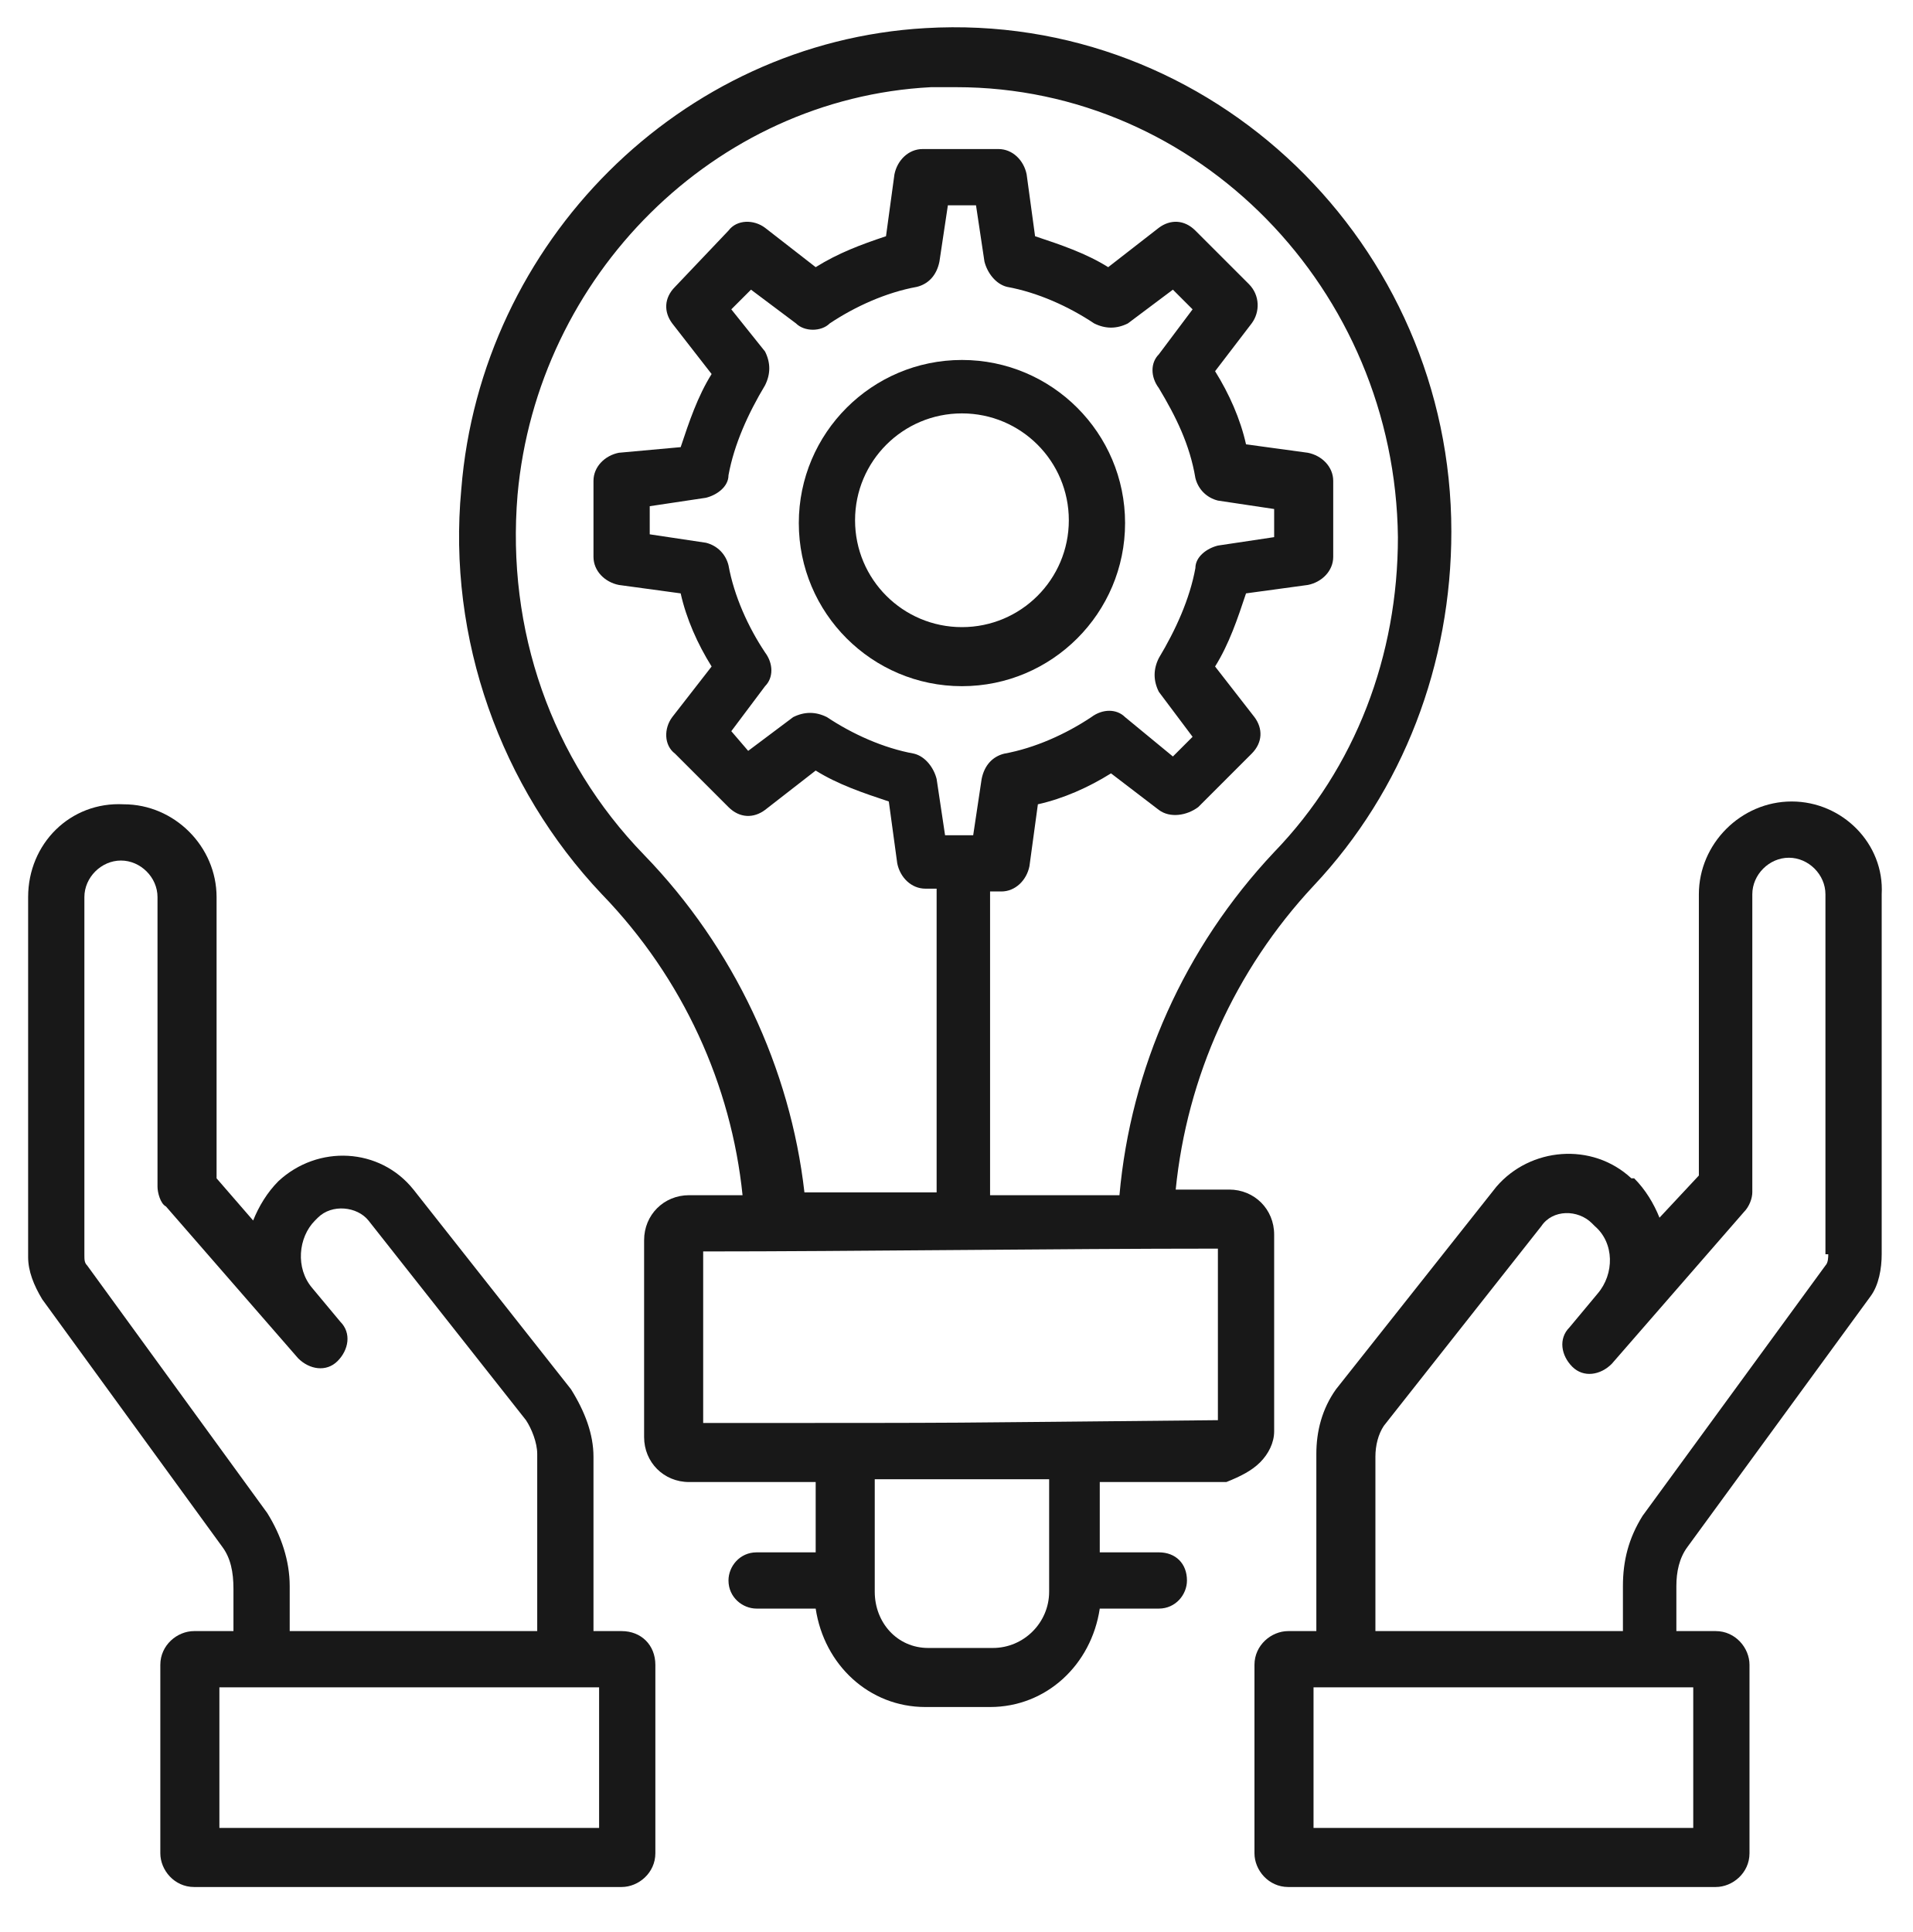
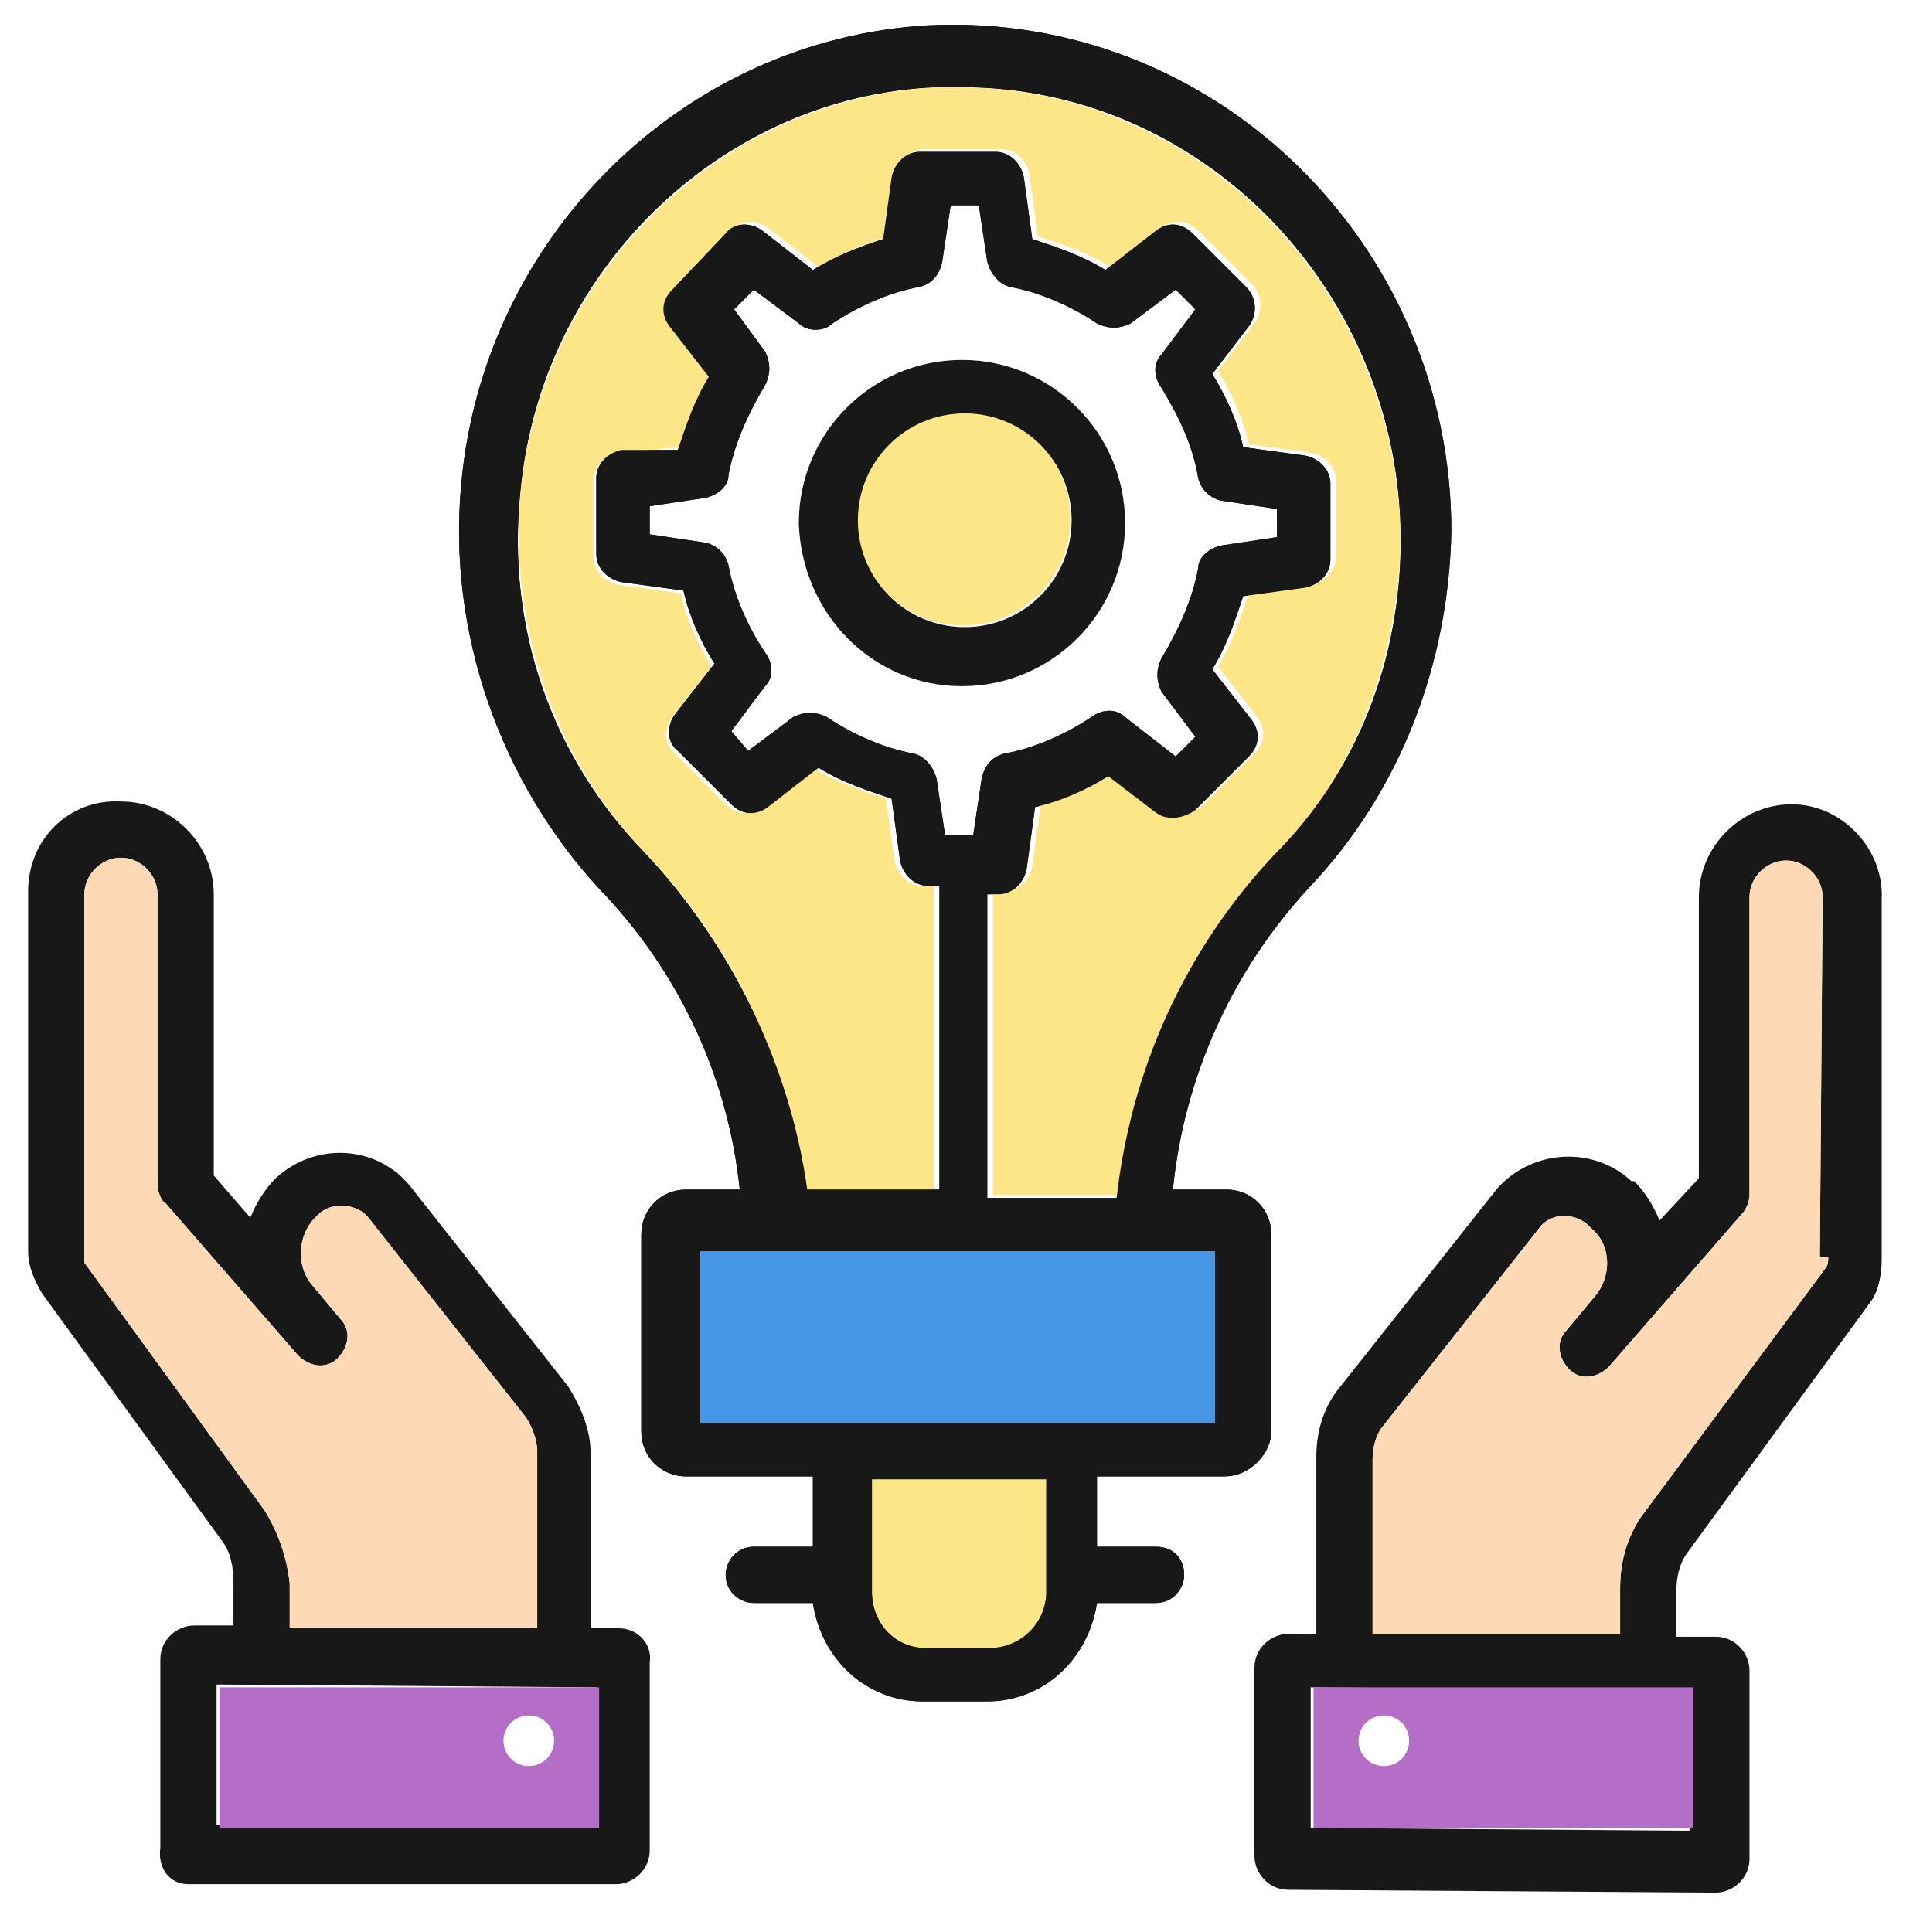
<svg xmlns="http://www.w3.org/2000/svg" version="1.1" id="Layer_1" x="0px" y="0px" viewBox="0 0 68 68.7" style="enable-background:new 0 0 68 68.7;" xml:space="preserve">
  <style type="text/css">
- 	.st0{fill:#181818;}
+ 	.st0{fill:#FDE688;}
+ 	.st1{fill:#181818;}
+ 	.st2{fill:#B56EC7;}
+ 	.st3{fill:#FDD9B6;}
+ 	.st4{fill:#4597E5;}
</style>
-   <g>
-     <g>
+   <g id="Layer_1_2_">
+     <g id="Layer_1_1_">
+       <path class="st0" d="M32.9,58.6h2.3c1.1,0,2-0.9,2-2v-4H31v4C31,57.7,31.8,58.6,32.9,58.6z" />
      <g>
-         <path class="st0" d="M63.7,28.5c-1.8,0-3.3,1.5-3.3,3.3v10L59,43.3c-0.2-0.5-0.5-1-0.9-1.4H58c-1.4-1.3-3.6-1.1-4.8,0.3l-5.7,7.2     c-0.5,0.7-0.7,1.5-0.7,2.3V58h-1c-0.6,0-1.2,0.5-1.2,1.2v6.7c0,0.6,0.5,1.2,1.2,1.2H61c0.6,0,1.2-0.5,1.2-1.2v-6.7     c0-0.6-0.5-1.2-1.2-1.2h-1.4v-1.6c0-0.5,0.1-1,0.4-1.4l6.5-8.9c0.3-0.4,0.4-1,0.4-1.5V31.8C67,30,65.5,28.5,63.7,28.5z M60.2,65     H46.7v-5h13.5V65z M65,44.6c0,0.1,0,0.3-0.1,0.4l-6.5,8.9c-0.5,0.8-0.7,1.6-0.7,2.5V58h-8.8v-6.2c0-0.4,0.1-0.8,0.3-1.1l5.6-7.1     c0.4-0.6,1.3-0.6,1.8-0.1l0.1,0.1c0.7,0.6,0.7,1.7,0.1,2.4l-1,1.2c-0.4,0.4-0.3,1,0.1,1.4c0.4,0.4,1,0.3,1.4-0.1l4.7-5.4     c0.2-0.2,0.3-0.5,0.3-0.7V31.8c0-0.7,0.6-1.3,1.3-1.3s1.3,0.6,1.3,1.3v12.8H65z" />
+         <g>
+           <g>
+             <path class="st1" d="M63.7,28.6c-1.8,0-3.3,1.5-3.3,3.3v10L59,43.4c-0.2-0.5-0.5-1-0.9-1.4H58c-1.4-1.3-3.6-1.1-4.8,0.3       l-5.7,7.2c-0.5,0.7-0.7,1.5-0.7,2.3v6.3h-1c-0.6,0-1.2,0.5-1.2,1.2V66c0,0.6,0.5,1.2,1.2,1.2L61,67.3c0.6,0,1.2-0.5,1.2-1.2       v-6.7c0-0.6-0.5-1.2-1.2-1.2h-1.4v-1.6c0-0.5,0.1-1,0.4-1.4l6.5-8.9c0.3-0.4,0.4-1,0.4-1.5V32C67,30.2,65.5,28.6,63.7,28.6z        M60.1,65.1L46.6,65v-5l13.5,0.1V65.1z M65,44.7c0,0.1,0,0.3-0.1,0.4L58.3,54c-0.5,0.8-0.7,1.6-0.7,2.5v1.6h-8.8v-6.2       c0-0.4,0.1-0.8,0.3-1.1l5.6-7.1c0.4-0.6,1.3-0.6,1.8-0.1l0.1,0.1c0.7,0.6,0.7,1.7,0.1,2.4l-1,1.2c-0.4,0.4-0.3,1,0.1,1.4       c0.4,0.4,1,0.3,1.4-0.1l4.7-5.4c0.2-0.2,0.3-0.5,0.3-0.7V31.9c0-0.7,0.6-1.3,1.3-1.3c0.7,0,1.3,0.6,1.3,1.3l-0.1,12.8H65z" />
+           </g>
+         </g>
+         <g>
+           <g>
+             <path class="st1" d="M22,57.9h-1v-6.2c0-0.8-0.3-1.6-0.8-2.4l-5.6-7.1c-1.2-1.5-3.4-1.6-4.8-0.3l0,0c-0.4,0.4-0.7,0.9-0.9,1.4       l-1.3-1.5v-10c0-1.8-1.5-3.3-3.3-3.3C2.5,28.4,1,29.8,1,31.7v12.8c0,0.5,0.2,1,0.5,1.5l6.4,8.8c0.3,0.4,0.4,0.9,0.4,1.5v1.5       H6.9c-0.6,0-1.2,0.5-1.2,1.2v6.7C5.6,66.4,6,67,6.7,67h15.2c0.6,0,1.2-0.5,1.2-1.2v-6.7C23.2,58.5,22.7,57.9,22,57.9z        M9.4,53.7L3,44.9c0-0.1,0-0.2,0-0.4V31.8c0-0.7,0.6-1.3,1.3-1.3s1.3,0.6,1.3,1.3v10.3c0,0.2,0.1,0.6,0.3,0.7l4.7,5.4       c0.4,0.4,1,0.5,1.4,0.1s0.5-1,0.1-1.4l-1-1.2c-0.6-0.7-0.5-1.8,0.1-2.4l0.1-0.1c0.5-0.5,1.4-0.4,1.8,0.1l5.6,7.1       c0.2,0.3,0.4,0.8,0.4,1.2v6.3h-8.8v-1.6C10.2,55.4,9.9,54.5,9.4,53.7z M21.2,64.9H7.7v-5L21.2,60V64.9z" />
+           </g>
+         </g>
+         <g>
+           <g>
+             <path class="st1" d="M44.7,52c0.3-0.3,0.5-0.7,0.5-1.1v-7c0-0.9-0.7-1.6-1.6-1.6h-1.9c0.4-4,2.1-7.8,4.9-10.8       c3.2-3.4,4.9-7.9,5-12.6c0-10.2-8.4-18.5-18.6-18c-8.7,0.5-15.8,7.5-16.6,16.3c-0.5,5.3,1.4,10.6,4.9,14.4       c2.9,3,4.6,6.8,5,10.7h-1.9c-0.9,0-1.6,0.7-1.6,1.6v7c0,0.9,0.7,1.6,1.6,1.6l0,0h4.5l0,0V55h-2.1c-0.6,0-1,0.5-1,1       c0,0.6,0.5,1,1,1l0,0h2.1c0.3,2,1.9,3.5,3.9,3.5l0,0h2.3c2,0,3.6-1.5,3.9-3.5h2.1c0.6,0,1-0.5,1-1c0-0.6-0.4-1-1-1H39v-2.5l0,0       h4.5C44,52.5,44.4,52.3,44.7,52z M35.2,58.6h-2.3c-1.1,0-1.9-0.9-1.9-2v-4h6.2v4C37.2,57.7,36.3,58.6,35.2,58.6z M22.9,30.3       c-3.3-3.4-4.9-8-4.4-12.8c0.7-7.8,7.1-14.1,14.8-14.4c0.3,0,0.6,0,0.9,0c8.6,0,15.6,7.3,15.6,16.1c0,4.2-1.5,8.2-4.5,11.2       c-3.2,3.4-5.1,7.7-5.6,12.2h-4.6V31.8h0.4c0.5,0,0.9-0.4,1-0.9l0.3-2.2c0.9-0.2,1.8-0.6,2.6-1.1l1.7,1.3c0.4,0.3,1,0.2,1.4-0.1       l1.9-1.9c0.4-0.4,0.4-0.9,0.1-1.3l-1.4-1.8c0.5-0.8,0.8-1.7,1.1-2.6l2.2-0.3c0.5-0.1,0.9-0.5,0.9-1v-2.7c0-0.5-0.4-0.9-0.9-1       l-2.2-0.3c-0.2-0.9-0.6-1.8-1.1-2.6l1.3-1.7c0.3-0.4,0.3-1-0.1-1.4l-1.9-1.9c-0.4-0.4-0.9-0.4-1.3-0.1l-1.8,1.4       c-0.8-0.5-1.7-0.8-2.6-1.1l-0.3-2.2c-0.1-0.5-0.5-0.9-1-0.9h-2.7c-0.5,0-0.9,0.4-1,0.9l-0.3,2.2c-0.9,0.3-1.7,0.6-2.5,1.1       l-1.8-1.4c-0.4-0.3-1-0.3-1.3,0.1l-1.9,2c-0.4,0.4-0.4,0.9-0.1,1.3l1.4,1.8c-0.5,0.8-0.8,1.7-1.1,2.6h-2       c-0.5,0.1-0.9,0.5-0.9,1v2.7c0,0.5,0.4,0.9,0.9,1l2.2,0.3c0.2,0.9,0.6,1.8,1.1,2.6L24,25.4c-0.3,0.4-0.3,1,0.1,1.3l1.9,1.9       c0.4,0.4,0.9,0.4,1.3,0.1l1.8-1.4c0.8,0.5,1.7,0.8,2.6,1.1l0.3,2.2c0.1,0.5,0.5,0.9,1,0.9h0.4v10.8h-4.7       C28.1,38,26.1,33.7,22.9,30.3z M27.2,23.2c-0.6-0.9-1.1-2-1.3-3.1c-0.1-0.4-0.4-0.7-0.8-0.8l-2-0.3v-1l2-0.3       c0.4-0.1,0.8-0.4,0.8-0.8c0.2-1.1,0.7-2.2,1.3-3.2c0.2-0.4,0.2-0.8,0-1.2L26.1,11l0.7-0.7l1.6,1.2c0.3,0.3,0.9,0.3,1.2,0       c0.9-0.6,2-1.1,3.1-1.3c0.4-0.1,0.7-0.4,0.8-0.9l0.3-2h1l0.3,2c0.1,0.4,0.4,0.8,0.8,0.9c1.1,0.2,2.2,0.7,3.1,1.3       c0.4,0.2,0.8,0.2,1.2,0l1.6-1.2l0.7,0.7l-1.2,1.6c-0.3,0.3-0.3,0.8,0,1.2c0.6,1,1.1,2,1.3,3.2c0.1,0.4,0.4,0.7,0.8,0.8l2,0.3v1       l-2,0.3c-0.4,0.1-0.8,0.4-0.8,0.8c-0.2,1.1-0.7,2.2-1.3,3.2c-0.2,0.4-0.2,0.8,0,1.2l1.2,1.6l-0.7,0.7L40,25.5       c-0.3-0.3-0.8-0.3-1.2,0c-0.9,0.6-2,1.1-3.1,1.3c-0.4,0.1-0.7,0.4-0.8,0.9l-0.3,2h-1l-0.3-2c-0.1-0.4-0.4-0.8-0.8-0.9       c-1.1-0.2-2.2-0.7-3.1-1.3c-0.4-0.2-0.8-0.2-1.2,0l-1.6,1.2L26,26l1.2-1.6C27.5,24.1,27.5,23.6,27.2,23.2z M24.9,50.6v-6.1       c5.3,0,12.6,0,18.3,0v6.1C32.6,50.6,35.5,50.6,24.9,50.6z" />
+           </g>
+         </g>
+         <g>
+           <g>
+             <ellipse transform="matrix(4.593288e-03 -1 1 4.593288e-03 15.6987 52.6558)" class="st0" cx="34.3" cy="18.4" rx="3.8" ry="3.8" />
+           </g>
+           <g>
+             <path class="st1" d="M34.2,24.4c3.2,0,5.8-2.6,5.8-5.8s-2.6-5.8-5.8-5.8s-5.8,2.6-5.8,5.8C28.5,21.8,31,24.4,34.2,24.4z        M34.3,14.7c2.1,0,3.8,1.7,3.8,3.8s-1.7,3.8-3.8,3.8s-3.8-1.7-3.8-3.8S32.2,14.7,34.3,14.7z" />
+           </g>
+         </g>
+         <g>
+           <path class="st0" d="M49.8,19.2c-0.1-8.8-7-16-15.6-16.1c-0.3,0-0.6,0-0.9,0c-7.7,0.4-14,6.6-14.8,14.4      c-0.4,4.8,1.2,9.4,4.4,12.8c3.2,3.3,5.2,7.6,5.6,12h4.7V31.5h-0.4c-0.5,0-0.9-0.4-1-0.9l-0.3-2.2c-0.9-0.3-1.8-0.6-2.6-1.1      l-1.8,1.4c-0.4,0.3-0.9,0.3-1.3-0.1L24,26.8c-0.4-0.3-0.4-0.9-0.1-1.3l1.4-1.8c-0.5-0.8-0.9-1.7-1.1-2.6L22,20.8      c-0.5-0.1-0.9-0.5-0.9-1v-2.7c0-0.5,0.4-0.9,0.9-1l2.2-0.2c0.3-0.9,0.6-1.8,1.1-2.6L24,11.5c-0.3-0.4-0.3-0.9,0.1-1.3l1.9-2      c0.3-0.4,0.9-0.4,1.3-0.1l1.8,1.4c0.8-0.5,1.6-0.8,2.5-1.1l0.3-2.2c0.1-0.5,0.5-0.9,1-0.9h2.7c0.5,0,0.9,0.4,1,0.9l0.3,2.2      c0.9,0.3,1.8,0.6,2.6,1.1l1.8-1.4c0.4-0.3,0.9-0.3,1.3,0.1l1.9,1.9c0.4,0.4,0.4,1,0.1,1.4l-1.3,1.7c0.5,0.8,0.9,1.7,1.1,2.6      l2.2,0.3c0.5,0.1,0.9,0.5,0.9,1v2.7c0,0.5-0.4,0.9-0.9,1l-2.2,0.3c-0.3,0.9-0.6,1.8-1.1,2.6l1.4,1.8c0.3,0.4,0.3,0.9-0.1,1.3      l-1.9,1.9c-0.4,0.3-1,0.4-1.4,0.1l-1.7-1.3c-0.8,0.5-1.7,0.9-2.6,1.1l-0.3,2.2c-0.1,0.5-0.5,0.9-1,0.9h-0.4v10.8h4.6      c0.4-4.5,2.3-8.8,5.6-12.2C48.2,27.4,49.7,23.4,49.8,19.2z" />
+         </g>
+         <g>
+           <g>
+             <path class="st1" d="M44.7,52c0.3-0.3,0.5-0.7,0.5-1.1v-7c0-0.9-0.7-1.6-1.6-1.6h-1.9c0.4-4,2.1-7.8,4.9-10.8       c3.2-3.4,4.9-7.9,5-12.6c0-10.2-8.4-18.5-18.6-18c-8.7,0.5-15.8,7.5-16.6,16.3c-0.5,5.3,1.4,10.6,4.9,14.4       c2.9,3,4.6,6.8,5,10.7h-1.9c-0.9,0-1.6,0.7-1.6,1.6v7c0,0.9,0.7,1.6,1.6,1.6l0,0h4.5l0,0V55h-2.1c-0.6,0-1,0.5-1,1       c0,0.6,0.5,1,1,1l0,0h2.1c0.3,2,1.9,3.5,3.9,3.5l0,0h2.3c2,0,3.6-1.5,3.9-3.5h2.1c0.6,0,1-0.5,1-1c0-0.6-0.4-1-1-1H39v-2.5l0,0       h4.5C44,52.5,44.4,52.3,44.7,52z M35.2,58.6h-2.3c-1.1,0-1.9-0.9-1.9-2v-4h6.2v4C37.2,57.7,36.3,58.6,35.2,58.6z M22.9,30.3       c-3.3-3.4-4.9-8-4.4-12.8c0.7-7.8,7.1-14.1,14.8-14.4c0.3,0,0.6,0,0.9,0c8.6,0,15.6,7.3,15.6,16.1c0,4.2-1.5,8.2-4.5,11.2       c-3.2,3.4-5.1,7.7-5.6,12.2h-4.6V31.8h0.4c0.5,0,0.9-0.4,1-0.9l0.3-2.2c0.9-0.2,1.8-0.6,2.6-1.1l1.7,1.3c0.4,0.3,1,0.2,1.4-0.1       l1.9-1.9c0.4-0.4,0.4-0.9,0.1-1.3l-1.4-1.8c0.5-0.8,0.8-1.7,1.1-2.6l2.2-0.3c0.5-0.1,0.9-0.5,0.9-1v-2.7c0-0.5-0.4-0.9-0.9-1       l-2.2-0.3c-0.2-0.9-0.6-1.8-1.1-2.6l1.3-1.7c0.3-0.4,0.3-1-0.1-1.4l-1.9-1.9c-0.4-0.4-0.9-0.4-1.3-0.1l-1.8,1.4       c-0.8-0.5-1.7-0.8-2.6-1.1l-0.3-2.2c-0.1-0.5-0.5-0.9-1-0.9h-2.7c-0.5,0-0.9,0.4-1,0.9l-0.3,2.2c-0.9,0.3-1.7,0.6-2.5,1.1       l-1.8-1.4c-0.4-0.3-1-0.3-1.3,0.1l-1.9,2c-0.4,0.4-0.4,0.9-0.1,1.3l1.4,1.8c-0.5,0.8-0.8,1.7-1.1,2.6h-2       c-0.5,0.1-0.9,0.5-0.9,1v2.7c0,0.5,0.4,0.9,0.9,1l2.2,0.3c0.2,0.9,0.6,1.8,1.1,2.6L24,25.4c-0.3,0.4-0.3,1,0.1,1.3l1.9,1.9       c0.4,0.4,0.9,0.4,1.3,0.1l1.8-1.4c0.8,0.5,1.7,0.8,2.6,1.1l0.3,2.2c0.1,0.5,0.5,0.9,1,0.9h0.4v10.8h-4.7       C28.1,38,26.1,33.7,22.9,30.3z M27.2,23.2c-0.6-0.9-1.1-2-1.3-3.1c-0.1-0.4-0.4-0.7-0.8-0.8l-2-0.3v-1l2-0.3       c0.4-0.1,0.8-0.4,0.8-0.8c0.2-1.1,0.7-2.2,1.3-3.2c0.2-0.4,0.2-0.8,0-1.2L26.1,11l0.7-0.7l1.6,1.2c0.3,0.3,0.9,0.3,1.2,0       c0.9-0.6,2-1.1,3.1-1.3c0.4-0.1,0.7-0.4,0.8-0.9l0.3-2h1l0.3,2c0.1,0.4,0.4,0.8,0.8,0.9c1.1,0.2,2.2,0.7,3.1,1.3       c0.4,0.2,0.8,0.2,1.2,0l1.6-1.2l0.7,0.7l-1.2,1.6c-0.3,0.3-0.3,0.8,0,1.2c0.6,1,1.1,2,1.3,3.2c0.1,0.4,0.4,0.7,0.8,0.8l2,0.3v1       l-2,0.3c-0.4,0.1-0.8,0.4-0.8,0.8c-0.2,1.1-0.7,2.2-1.3,3.2c-0.2,0.4-0.2,0.8,0,1.2l1.2,1.6l-0.7,0.7L40,25.5       c-0.3-0.3-0.8-0.3-1.2,0c-0.9,0.6-2,1.1-3.1,1.3c-0.4,0.1-0.7,0.4-0.8,0.9l-0.3,2h-1l-0.3-2c-0.1-0.4-0.4-0.8-0.8-0.9       c-1.1-0.2-2.2-0.7-3.1-1.3c-0.4-0.2-0.8-0.2-1.2,0l-1.6,1.2L26,26l1.2-1.6C27.5,24.1,27.5,23.6,27.2,23.2z M24.9,50.6v-6.1       c5.3,0,12.6,0,18.3,0v6.1C32.6,50.6,35.5,50.6,24.9,50.6z" />
+           </g>
+         </g>
      </g>
    </g>
-     <g>
-       <g>
-         <path class="st0" d="M22.1,58h-1v-6.2c0-0.8-0.3-1.6-0.8-2.4l-5.6-7.1c-1.2-1.5-3.4-1.6-4.8-0.3l0,0c-0.4,0.4-0.7,0.9-0.9,1.4     l-1.3-1.5v-10c0-1.8-1.5-3.3-3.3-3.3C2.5,28.5,1,30,1,31.9v12.8c0,0.5,0.2,1,0.5,1.5L7.9,55c0.3,0.4,0.4,0.9,0.4,1.5V58H6.9     c-0.6,0-1.2,0.5-1.2,1.2v6.7c0,0.6,0.5,1.2,1.2,1.2h15.2c0.6,0,1.2-0.5,1.2-1.2v-6.7C23.3,58.5,22.8,58,22.1,58z M9.5,53.8     L3.1,45C3,44.9,3,44.8,3,44.6V31.9c0-0.7,0.6-1.3,1.3-1.3s1.3,0.6,1.3,1.3v10.3c0,0.2,0.1,0.6,0.3,0.7l4.7,5.4     c0.4,0.4,1,0.5,1.4,0.1s0.5-1,0.1-1.4l-1-1.2c-0.6-0.7-0.5-1.8,0.1-2.4l0.1-0.1c0.5-0.5,1.4-0.4,1.8,0.1l5.6,7.1     c0.2,0.3,0.4,0.8,0.4,1.2V58h-8.8v-1.6C10.3,55.5,10,54.6,9.5,53.8z M21.3,65H7.8v-5h13.5V65z" />
-       </g>
+     <g id="Layer_3">
+ 	</g>
+     <g id="Layer_2">
+       <path class="st2" d="M7.8,60v5h13.5v-5H7.8z M18.8,62.8c-0.5,0-0.9-0.4-0.9-0.9s0.4-0.9,0.9-0.9s0.9,0.4,0.9,0.9    S19.3,62.8,18.8,62.8z" />
+       <path class="st2" d="M46.7,60v5h13.5v-5H46.7z M49.2,62.8c-0.5,0-0.9-0.4-0.9-0.9s0.4-0.9,0.9-0.9s0.9,0.4,0.9,0.9    S49.7,62.8,49.2,62.8z" />
    </g>
-     <g>
-       <g>
-         <path class="st0" d="M44.8,52c0.3-0.3,0.5-0.7,0.5-1.1v-7c0-0.9-0.7-1.6-1.6-1.6h-1.9c0.4-4,2.1-7.8,4.9-10.8     c3.2-3.4,4.9-7.9,4.9-12.6C51.6,8.7,43.1,0.4,32.9,1c-8.7,0.5-15.8,7.6-16.5,16.4c-0.5,5.3,1.4,10.6,5,14.4c2.9,3,4.6,6.8,5,10.7     h-1.9c-0.9,0-1.6,0.7-1.6,1.6v7c0,0.9,0.7,1.6,1.6,1.6l0,0H29l0,0v2.5h-2.1c-0.6,0-1,0.5-1,1c0,0.6,0.5,1,1,1l0,0H29     c0.3,2,1.9,3.5,3.9,3.5l0,0h2.3c2,0,3.6-1.5,3.9-3.5h2.1c0.6,0,1-0.5,1-1c0-0.6-0.4-1-1-1h-2.1v-2.5l0,0h4.5     C44.1,52.5,44.5,52.3,44.8,52z M35.3,58.6H33c-1.1,0-1.9-0.9-1.9-2v-4h6.2v4C37.3,57.7,36.4,58.6,35.3,58.6z M22.9,30.4     c-3.3-3.4-4.9-8-4.5-12.8c0.7-7.8,7-14.1,14.7-14.5c0.3,0,0.6,0,0.9,0c8.6,0,15.6,7.2,15.7,16c0,4.2-1.5,8.2-4.4,11.2     c-3.2,3.4-5.1,7.7-5.5,12.2h-4.6V31.7h0.4c0.5,0,0.9-0.4,1-0.9l0.3-2.2c0.9-0.2,1.8-0.6,2.6-1.1l1.7,1.3c0.4,0.3,1,0.2,1.4-0.1     l1.9-1.9c0.4-0.4,0.4-0.9,0.1-1.3l-1.4-1.8c0.5-0.8,0.8-1.7,1.1-2.6l2.2-0.3c0.5-0.1,0.9-0.5,0.9-1v-2.7c0-0.5-0.4-0.9-0.9-1     l-2.2-0.3c-0.2-0.9-0.6-1.8-1.1-2.6l1.3-1.7c0.3-0.4,0.3-1-0.1-1.4l-1.9-1.9c-0.4-0.4-0.9-0.4-1.3-0.1l-1.8,1.4     c-0.8-0.5-1.7-0.8-2.6-1.1l-0.3-2.2c-0.1-0.5-0.5-0.9-1-0.9h-2.7c-0.5,0-0.9,0.4-1,0.9l-0.3,2.2C30.6,8.7,29.8,9,29,9.5l-1.8-1.4     c-0.4-0.3-1-0.3-1.3,0.1l-1.9,2c-0.4,0.4-0.4,0.9-0.1,1.3l1.4,1.8c-0.5,0.8-0.8,1.7-1.1,2.6L22,16.1c-0.5,0.1-0.9,0.5-0.9,1v2.7     c0,0.5,0.4,0.9,0.9,1l2.2,0.3c0.2,0.9,0.6,1.8,1.1,2.6l-1.4,1.8c-0.3,0.4-0.3,1,0.1,1.3l1.9,1.9c0.4,0.4,0.9,0.4,1.3,0.1l1.8-1.4     c0.8,0.5,1.7,0.8,2.6,1.1l0.3,2.2c0.1,0.5,0.5,0.9,1,0.9h0.4v10.8h-4.7C28.1,38,26.1,33.7,22.9,30.4z M27.2,23.2     c-0.6-0.9-1.1-2-1.3-3.1c-0.1-0.4-0.4-0.7-0.8-0.8l-2-0.3v-1l2-0.3c0.4-0.1,0.8-0.4,0.8-0.8c0.2-1.1,0.7-2.2,1.3-3.2     c0.2-0.4,0.2-0.8,0-1.2L26,11l0.7-0.7l1.6,1.2c0.3,0.3,0.9,0.3,1.2,0c0.9-0.6,2-1.1,3.1-1.3c0.4-0.1,0.7-0.4,0.8-0.9l0.3-2h1     l0.3,2c0.1,0.4,0.4,0.8,0.8,0.9c1.1,0.2,2.2,0.7,3.1,1.3c0.4,0.2,0.8,0.2,1.2,0l1.6-1.2l0.7,0.7l-1.2,1.6c-0.3,0.3-0.3,0.8,0,1.2     c0.6,1,1.1,2,1.3,3.2c0.1,0.4,0.4,0.7,0.8,0.8l2,0.3v1l-2,0.3c-0.4,0.1-0.8,0.4-0.8,0.8c-0.2,1.1-0.7,2.2-1.3,3.2     c-0.2,0.4-0.2,0.8,0,1.2l1.2,1.6l-0.7,0.7L40,25.5c-0.3-0.3-0.8-0.3-1.2,0c-0.9,0.6-2,1.1-3.1,1.3c-0.4,0.1-0.7,0.4-0.8,0.9     l-0.3,2h-1l-0.3-2c-0.1-0.4-0.4-0.8-0.8-0.9c-1.1-0.2-2.2-0.7-3.1-1.3c-0.4-0.2-0.8-0.2-1.2,0l-1.6,1.2L26,26l1.2-1.6     C27.5,24.1,27.5,23.6,27.2,23.2z M25,50.6v-6.1c5.3,0,12.6-0.1,18.3-0.1v6.1C32.7,50.6,35.6,50.6,25,50.6z" />
-       </g>
-     </g>
-     <g>
-       <g>
-         <path class="st0" d="M34.2,24.4c3.2,0,5.8-2.6,5.8-5.8s-2.6-5.8-5.8-5.8s-5.8,2.6-5.8,5.8S31,24.4,34.2,24.4z M34.2,14.7     c2.1,0,3.8,1.7,3.8,3.8s-1.7,3.8-3.8,3.8s-3.8-1.7-3.8-3.8C30.4,16.4,32.1,14.7,34.2,14.7z" />
-       </g>
-     </g>
+     <g id="Layer_5">
+ 	</g>
  </g>
+   <g id="Layer_2_1_">
+ </g>
+   <path class="st3" d="M4.3,30.5c-0.7,0-1.3,0.6-1.3,1.3v12.7c0,0.2,0,0.3,0,0.4l6.4,8.8c0.5,0.8,0.8,1.7,0.9,2.6v1.6h8.8v-6.3  c0-0.4-0.2-0.9-0.4-1.2l-5.6-7.1c-0.4-0.5-1.3-0.6-1.8-0.1l-0.1,0.1c-0.6,0.6-0.7,1.7-0.1,2.4l1,1.2c0.4,0.4,0.3,1-0.1,1.4  c-0.4,0.4-1,0.3-1.4-0.1l-4.7-5.4c-0.2-0.1-0.3-0.5-0.3-0.7V31.8C5.6,31.1,5,30.5,4.3,30.5z" />
+   <path class="st3" d="M54.7,43.7l-5.6,7.1c-0.2,0.3-0.3,0.7-0.3,1.1v6.2h8.8v-1.6c0-0.9,0.2-1.7,0.7-2.5l6.6-8.9  C65,45,65,44.8,65,44.7h-0.3l0.1-12.8c0-0.7-0.6-1.3-1.3-1.3s-1.3,0.6-1.3,1.3v10.6c0,0.2-0.1,0.5-0.3,0.7l-4.7,5.4  c-0.4,0.4-1,0.5-1.4,0.1c-0.4-0.4-0.5-1-0.1-1.4l1-1.2c0.6-0.7,0.6-1.8-0.1-2.4l-0.1-0.1C56,43.1,55.1,43.1,54.7,43.7z" />
+   <rect x="24.9" y="44.5" class="st4" width="18.3" height="6.1" />
</svg>
